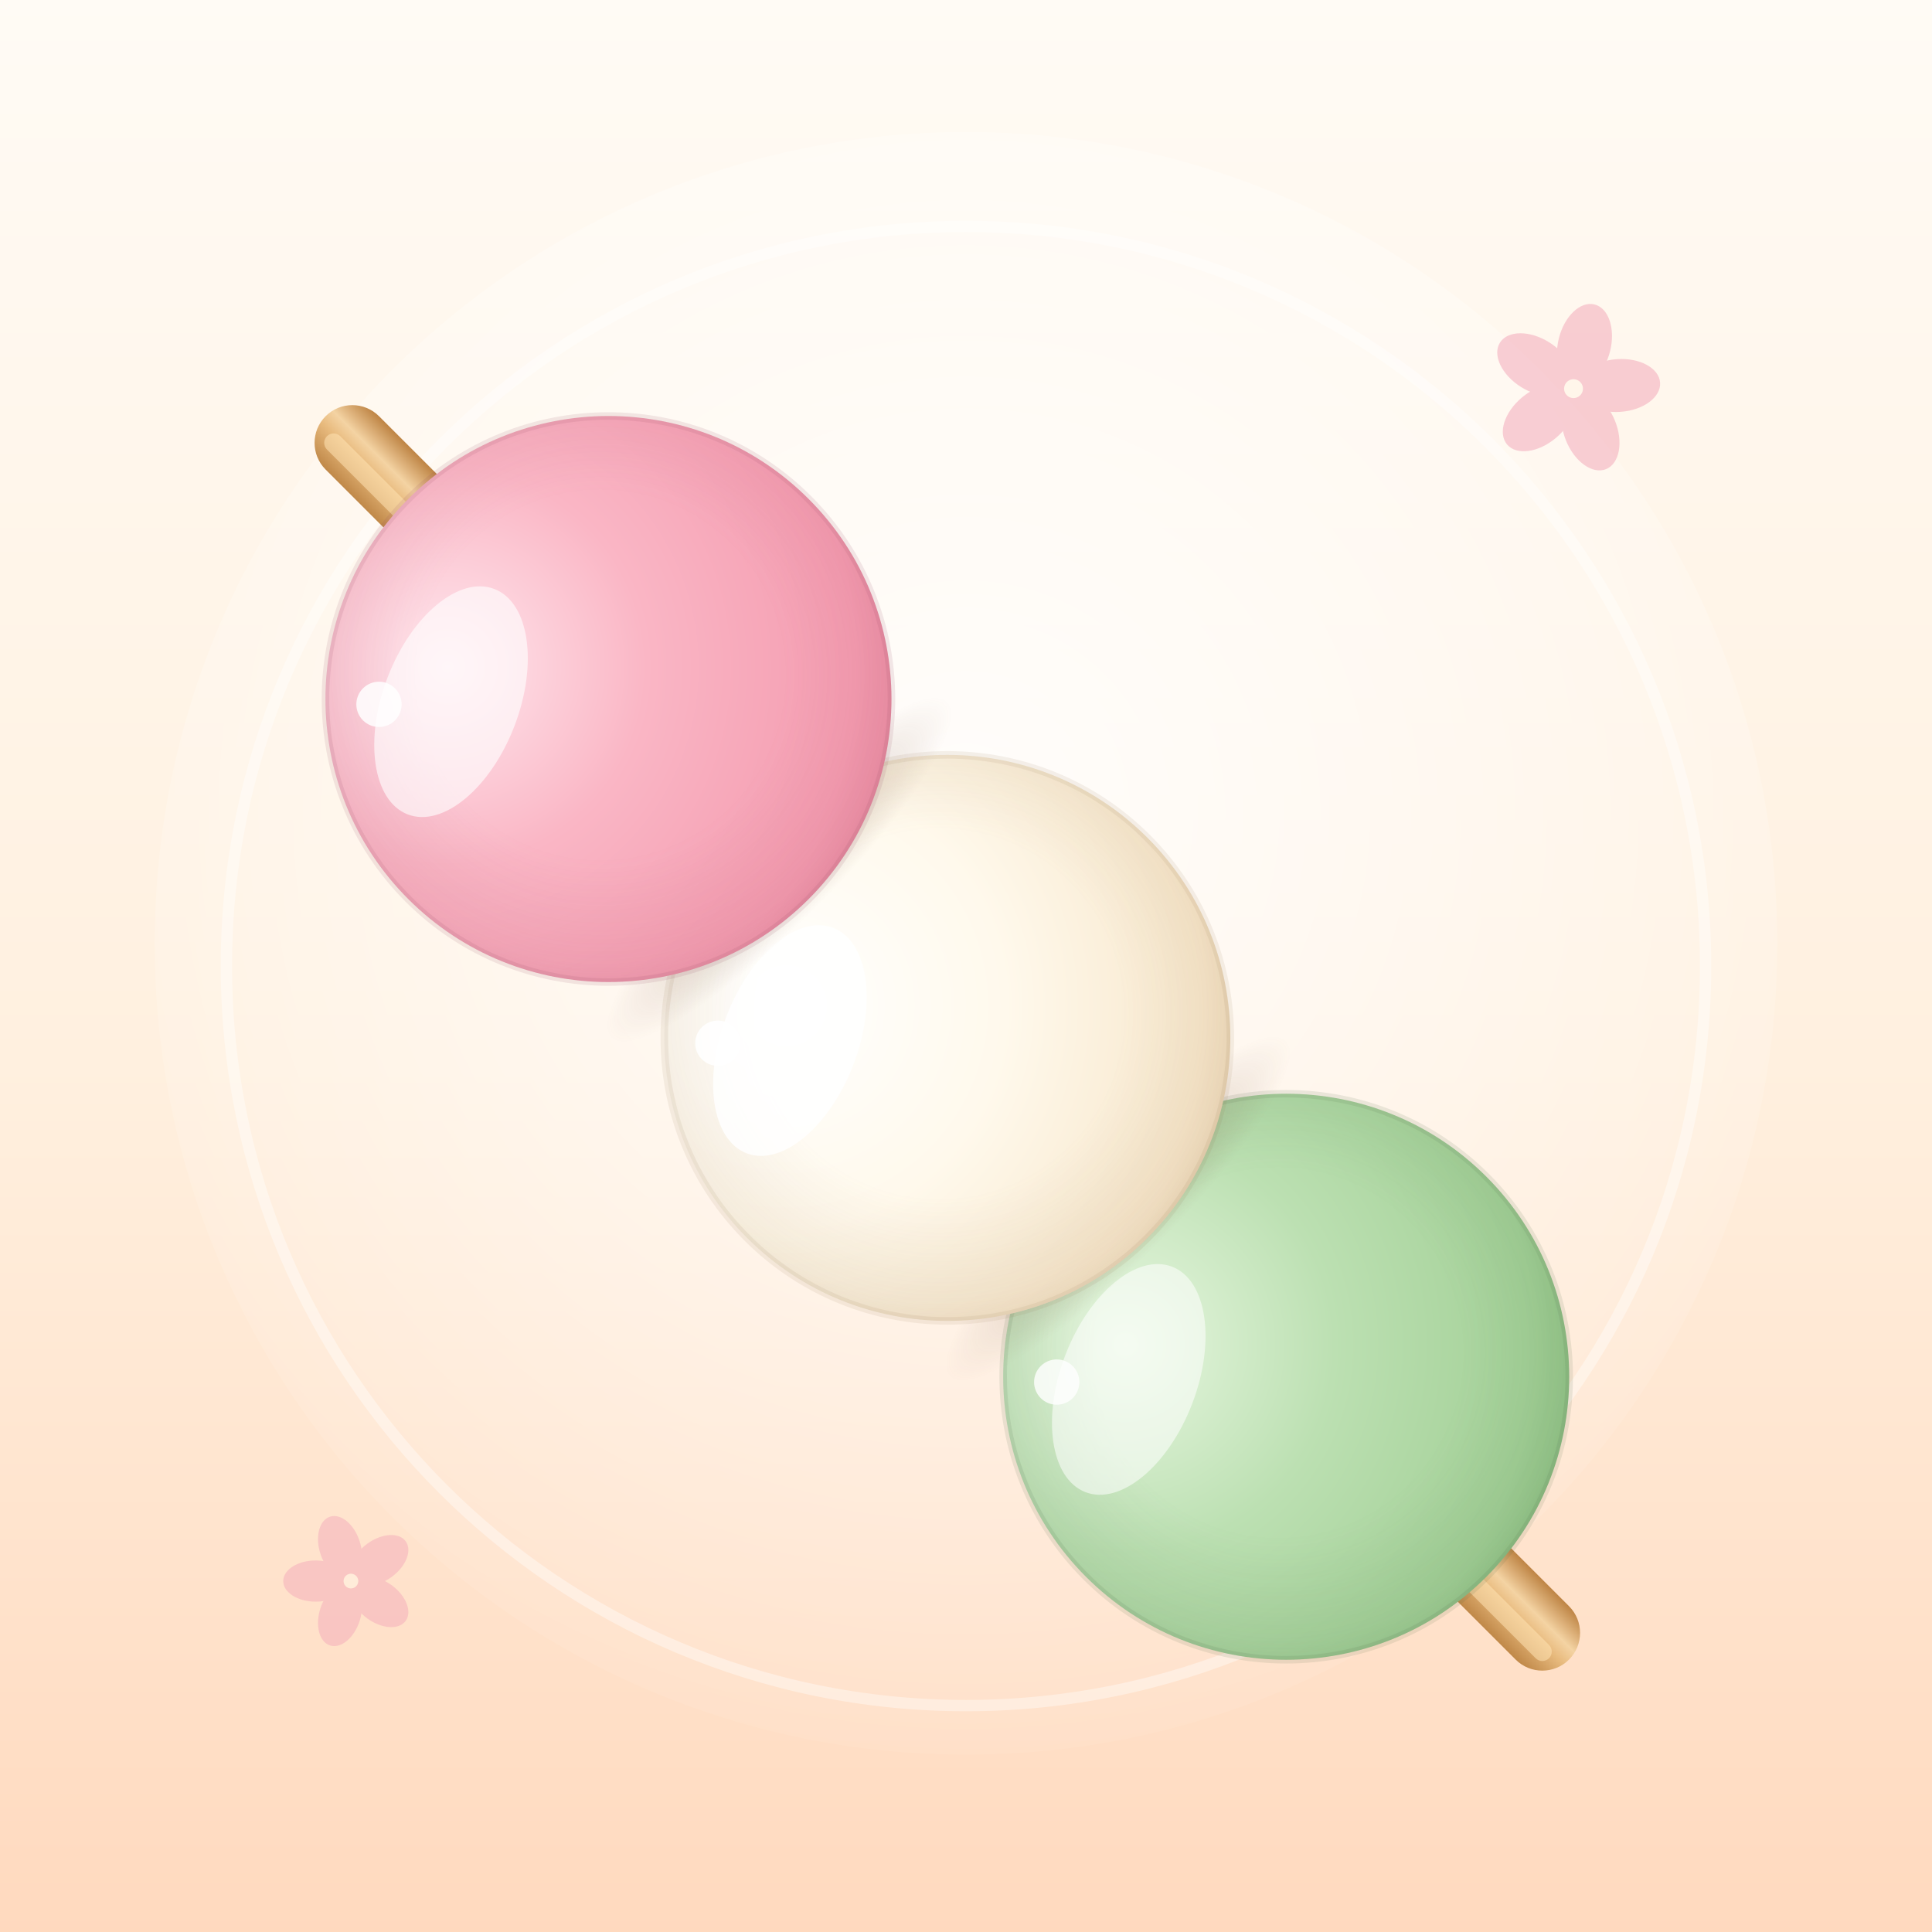
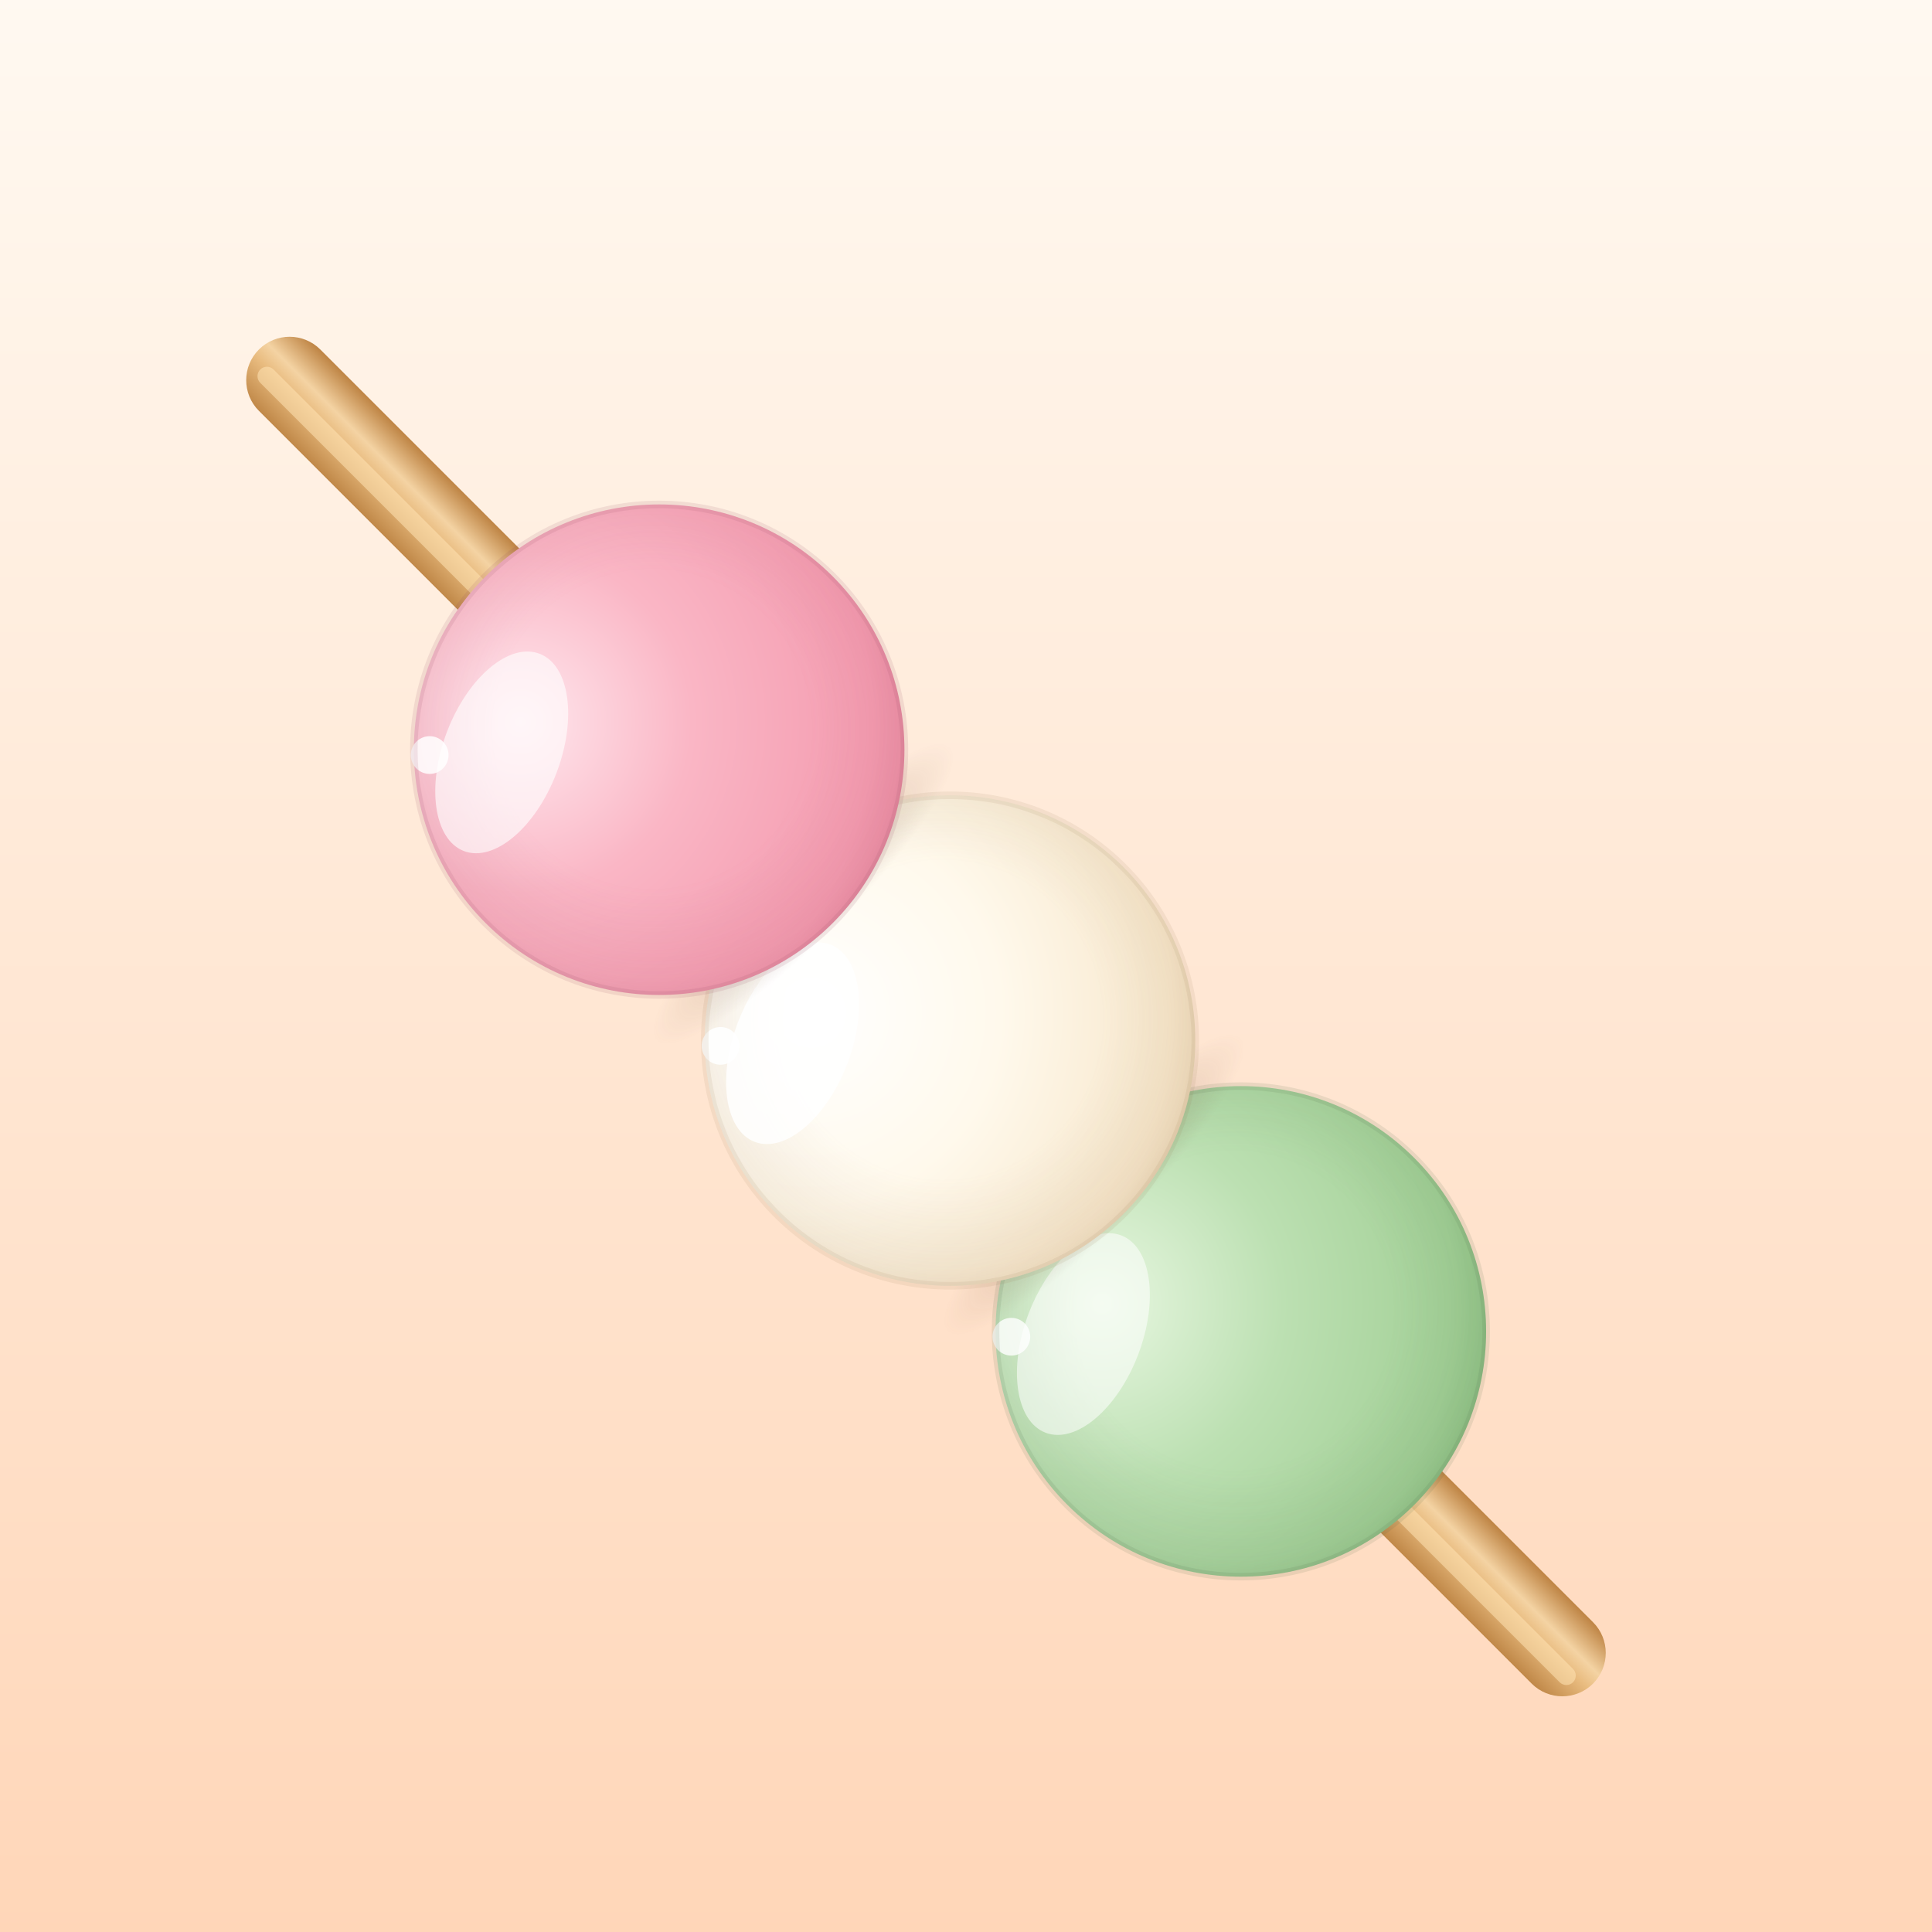
<svg xmlns="http://www.w3.org/2000/svg" width="1024" height="1024" viewBox="0 0 1024 1024">
  <defs>
    <linearGradient id="bg" x1="0" y1="0" x2="0" y2="1">
-       <stop offset="0" stop-color="#FFFBF5" />
-       <stop offset="0.55" stop-color="#FFF0DF" />
-       <stop offset="1" stop-color="#FFD9BE" />
+       <stop offset="0" stop-color="#FFF9F1" />
+       <stop offset="1" stop-color="#FFD6B8" />
    </linearGradient>
-     <radialGradient id="glow" cx="0.5" cy="0.42" r="0.62">
-       <stop offset="0" stop-color="#FFFFFF" stop-opacity="0.85" />
-       <stop offset="0.65" stop-color="#FFFFFF" stop-opacity="0.28" />
-       <stop offset="1" stop-color="#FFFFFF" stop-opacity="0" />
-     </radialGradient>
    <linearGradient id="stick" x1="0" y1="0" x2="1" y2="0">
      <stop offset="0" stop-color="#C08848" />
      <stop offset="0.42" stop-color="#E9BC80" />
      <stop offset="0.62" stop-color="#F4D3A3" />
      <stop offset="1" stop-color="#BE8444" />
    </linearGradient>
    <radialGradient id="pink" cx="0.34" cy="0.26" r="0.92">
      <stop offset="0" stop-color="#FFE8EE" />
      <stop offset="0.38" stop-color="#FAB6C5" />
      <stop offset="0.78" stop-color="#F49CB0" />
      <stop offset="1" stop-color="#DE7B93" />
    </radialGradient>
    <radialGradient id="shadePink" cx="0.52" cy="0.46" r="0.62">
      <stop offset="0.52" stop-color="#A94F68" stop-opacity="0" />
      <stop offset="0.82" stop-color="#A94F68" stop-opacity="0.10" />
      <stop offset="1" stop-color="#A94F68" stop-opacity="0.26" />
    </radialGradient>
    <radialGradient id="cream" cx="0.34" cy="0.26" r="0.92">
      <stop offset="0" stop-color="#FFFFFF" />
      <stop offset="0.42" stop-color="#FFF9EC" />
      <stop offset="0.8" stop-color="#F7E7CC" />
      <stop offset="1" stop-color="#E3C9A5" />
    </radialGradient>
    <radialGradient id="shadeCream" cx="0.52" cy="0.46" r="0.62">
      <stop offset="0.52" stop-color="#9A7447" stop-opacity="0" />
      <stop offset="0.82" stop-color="#9A7447" stop-opacity="0.10" />
      <stop offset="1" stop-color="#9A7447" stop-opacity="0.24" />
    </radialGradient>
    <radialGradient id="matcha" cx="0.34" cy="0.26" r="0.92">
      <stop offset="0" stop-color="#E8F7E1" />
      <stop offset="0.4" stop-color="#BCE0B2" />
      <stop offset="0.78" stop-color="#A3D097" />
      <stop offset="1" stop-color="#7DB473" />
    </radialGradient>
    <radialGradient id="shadeMatcha" cx="0.52" cy="0.46" r="0.62">
      <stop offset="0.52" stop-color="#3F6B3B" stop-opacity="0" />
      <stop offset="0.82" stop-color="#3F6B3B" stop-opacity="0.10" />
      <stop offset="1" stop-color="#3F6B3B" stop-opacity="0.24" />
    </radialGradient>
    <radialGradient id="contact" cx="0.5" cy="0.5" r="0.5">
      <stop offset="0" stop-color="#6B4632" stop-opacity="0.30" />
      <stop offset="0.65" stop-color="#6B4632" stop-opacity="0.10" />
      <stop offset="1" stop-color="#6B4632" stop-opacity="0" />
    </radialGradient>
  </defs>
  <rect width="1024" height="1024" fill="url(#bg)" />
-   <circle cx="512" cy="500" r="430" fill="url(#glow)" />
-   <circle cx="512" cy="512" r="392" fill="none" stroke="#FFFFFF" stroke-opacity="0.38" stroke-width="6" />
-   <g transform="translate(834 206) rotate(14)" fill="#F3A9BA" opacity="0.55">
-     <ellipse cx="0" cy="-24" rx="14" ry="22" />
-     <ellipse cx="0" cy="-24" rx="14" ry="22" transform="rotate(72)" />
-     <ellipse cx="0" cy="-24" rx="14" ry="22" transform="rotate(144)" />
-     <ellipse cx="0" cy="-24" rx="14" ry="22" transform="rotate(216)" />
-     <ellipse cx="0" cy="-24" rx="14" ry="22" transform="rotate(288)" />
-     <circle cx="0" cy="0" r="5" fill="#FFF6E8" />
-   </g>
-   <g transform="translate(186 838) rotate(-18) scale(0.78)" fill="#F3A9BA" opacity="0.5">
-     <ellipse cx="0" cy="-24" rx="14" ry="22" />
-     <ellipse cx="0" cy="-24" rx="14" ry="22" transform="rotate(72)" />
-     <ellipse cx="0" cy="-24" rx="14" ry="22" transform="rotate(144)" />
-     <ellipse cx="0" cy="-24" rx="14" ry="22" transform="rotate(216)" />
-     <ellipse cx="0" cy="-24" rx="14" ry="22" transform="rotate(288)" />
-     <circle cx="0" cy="0" r="5" fill="#FFF6E8" />
-   </g>
  <g transform="rotate(-45 512 560)">
-     <rect x="492" y="80" width="40" height="932" rx="20" fill="url(#stick)" />
-     <rect x="500" y="88" width="10" height="916" rx="5" fill="#FFE3B5" opacity="0.55" />
-     <circle cx="512" cy="800" r="150" fill="url(#matcha)" />
-     <circle cx="512" cy="800" r="150" fill="url(#shadeMatcha)" />
-     <ellipse cx="452" cy="742" rx="64" ry="36" fill="#FFFFFF" opacity="0.55" transform="rotate(-24 452 742)" />
-     <circle cx="424" cy="716" r="12" fill="#FFFFFF" opacity="0.8" />
-     <circle cx="512" cy="800" r="150" fill="none" stroke="#4E6B45" stroke-opacity="0.12" stroke-width="4" />
-     <ellipse cx="512" cy="674" rx="126" ry="28" fill="url(#contact)" />
-     <circle cx="512" cy="546" r="150" fill="url(#cream)" />
-     <circle cx="512" cy="546" r="150" fill="url(#shadeCream)" />
-     <ellipse cx="452" cy="488" rx="64" ry="36" fill="#FFFFFF" opacity="0.85" transform="rotate(-24 452 488)" />
-     <circle cx="424" cy="462" r="12" fill="#FFFFFF" opacity="0.9" />
-     <circle cx="512" cy="546" r="150" fill="none" stroke="#8F7047" stroke-opacity="0.10" stroke-width="4" />
-     <ellipse cx="512" cy="420" rx="126" ry="28" fill="url(#contact)" />
-     <circle cx="512" cy="292" r="150" fill="url(#pink)" />
-     <circle cx="512" cy="292" r="150" fill="url(#shadePink)" />
-     <ellipse cx="452" cy="234" rx="64" ry="36" fill="#FFFFFF" opacity="0.62" transform="rotate(-24 452 234)" />
-     <circle cx="424" cy="208" r="12" fill="#FFFFFF" opacity="0.85" />
-     <circle cx="512" cy="292" r="150" fill="none" stroke="#93485E" stroke-opacity="0.12" stroke-width="4" />
+     <rect x="489" y="30" width="46" height="1000" rx="23" fill="url(#stick)" />
+     <rect x="500" y="38" width="10" height="984" rx="5" fill="#FFE3B5" opacity="0.55" />
+     <circle cx="512" cy="766" r="130" fill="url(#matcha)" />
+     <circle cx="512" cy="766" r="130" fill="url(#shadeMatcha)" />
+     <ellipse cx="452" cy="708" rx="56" ry="31" fill="#FFFFFF" opacity="0.55" transform="rotate(-24 452 708)" />
+     <circle cx="424" cy="682" r="10" fill="#FFFFFF" opacity="0.8" />
+     <circle cx="512" cy="766" r="130" fill="none" stroke="#4E6B45" stroke-opacity="0.12" stroke-width="4" />
+     <ellipse cx="512" cy="656" rx="110" ry="24" fill="url(#contact)" />
+     <circle cx="512" cy="548" r="130" fill="url(#cream)" />
+     <circle cx="512" cy="548" r="130" fill="url(#shadeCream)" />
+     <ellipse cx="452" cy="490" rx="56" ry="31" fill="#FFFFFF" opacity="0.85" transform="rotate(-24 452 490)" />
+     <circle cx="424" cy="464" r="10" fill="#FFFFFF" opacity="0.9" />
+     <circle cx="512" cy="548" r="130" fill="none" stroke="#8F7047" stroke-opacity="0.10" stroke-width="4" />
+     <ellipse cx="512" cy="438" rx="110" ry="24" fill="url(#contact)" />
+     <circle cx="512" cy="330" r="130" fill="url(#pink)" />
+     <circle cx="512" cy="330" r="130" fill="url(#shadePink)" />
+     <ellipse cx="452" cy="272" rx="56" ry="31" fill="#FFFFFF" opacity="0.62" transform="rotate(-24 452 272)" />
+     <circle cx="424" cy="246" r="10" fill="#FFFFFF" opacity="0.85" />
+     <circle cx="512" cy="330" r="130" fill="none" stroke="#93485E" stroke-opacity="0.12" stroke-width="4" />
  </g>
</svg>
